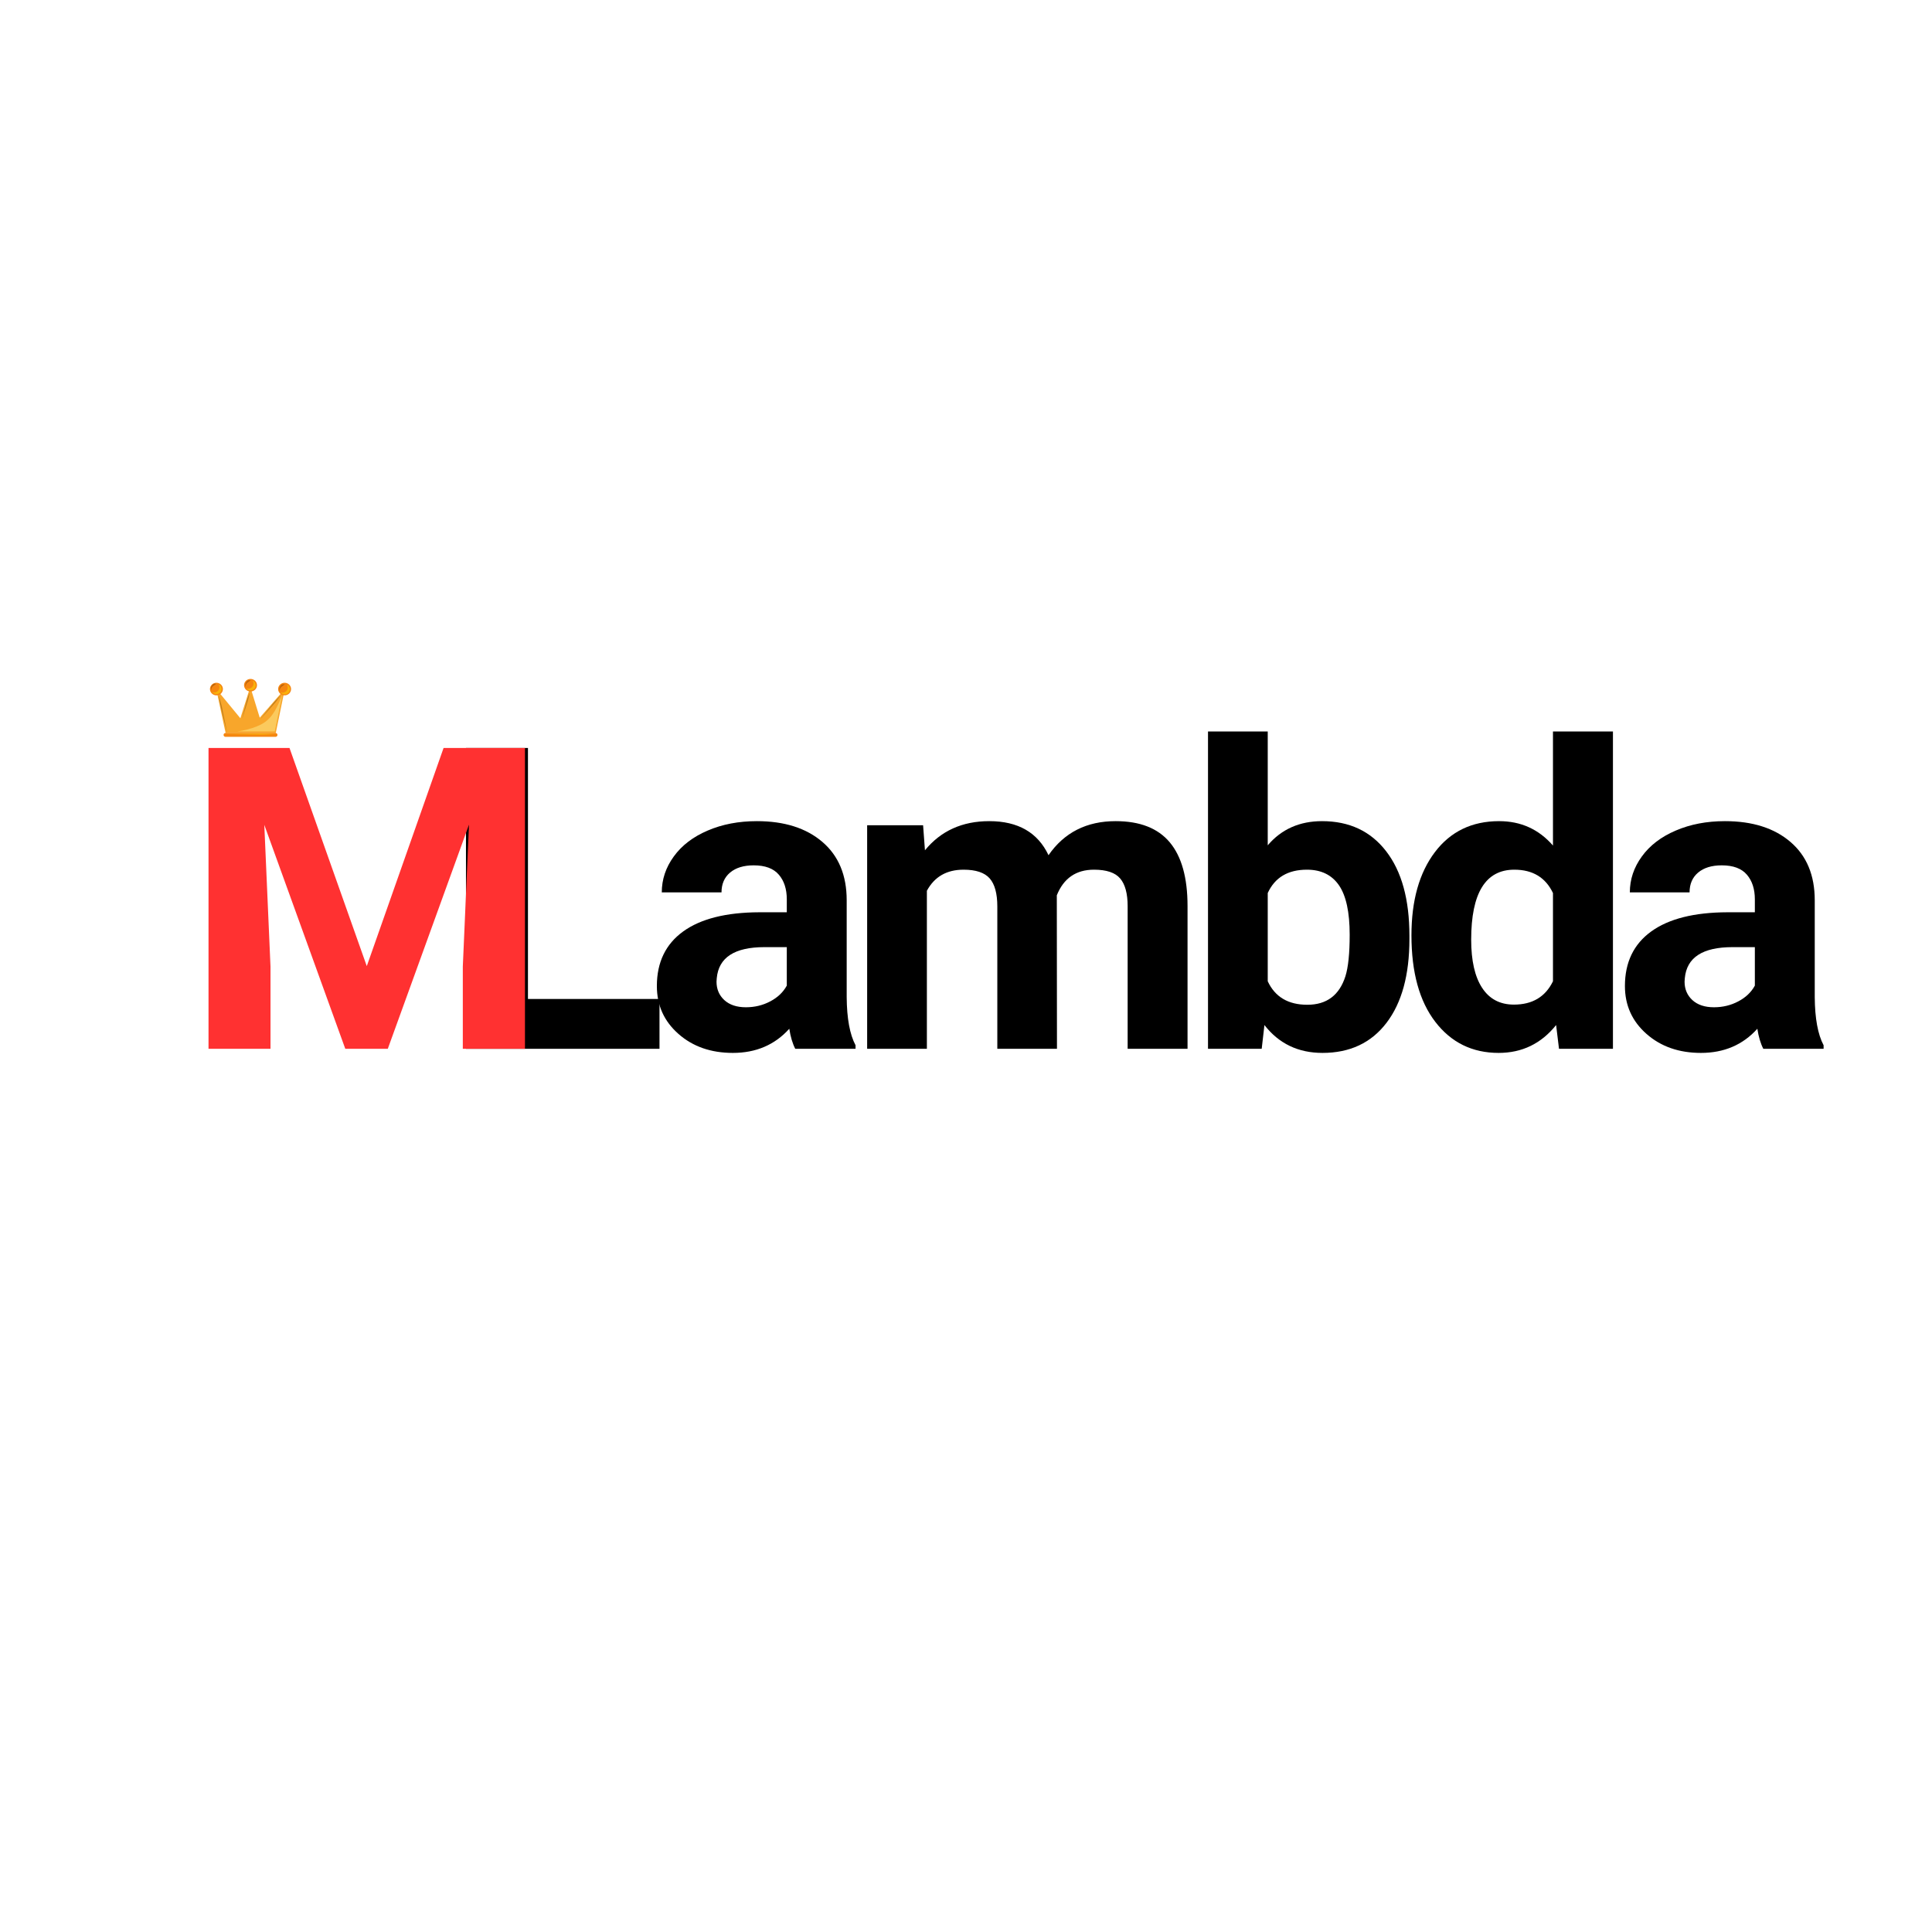
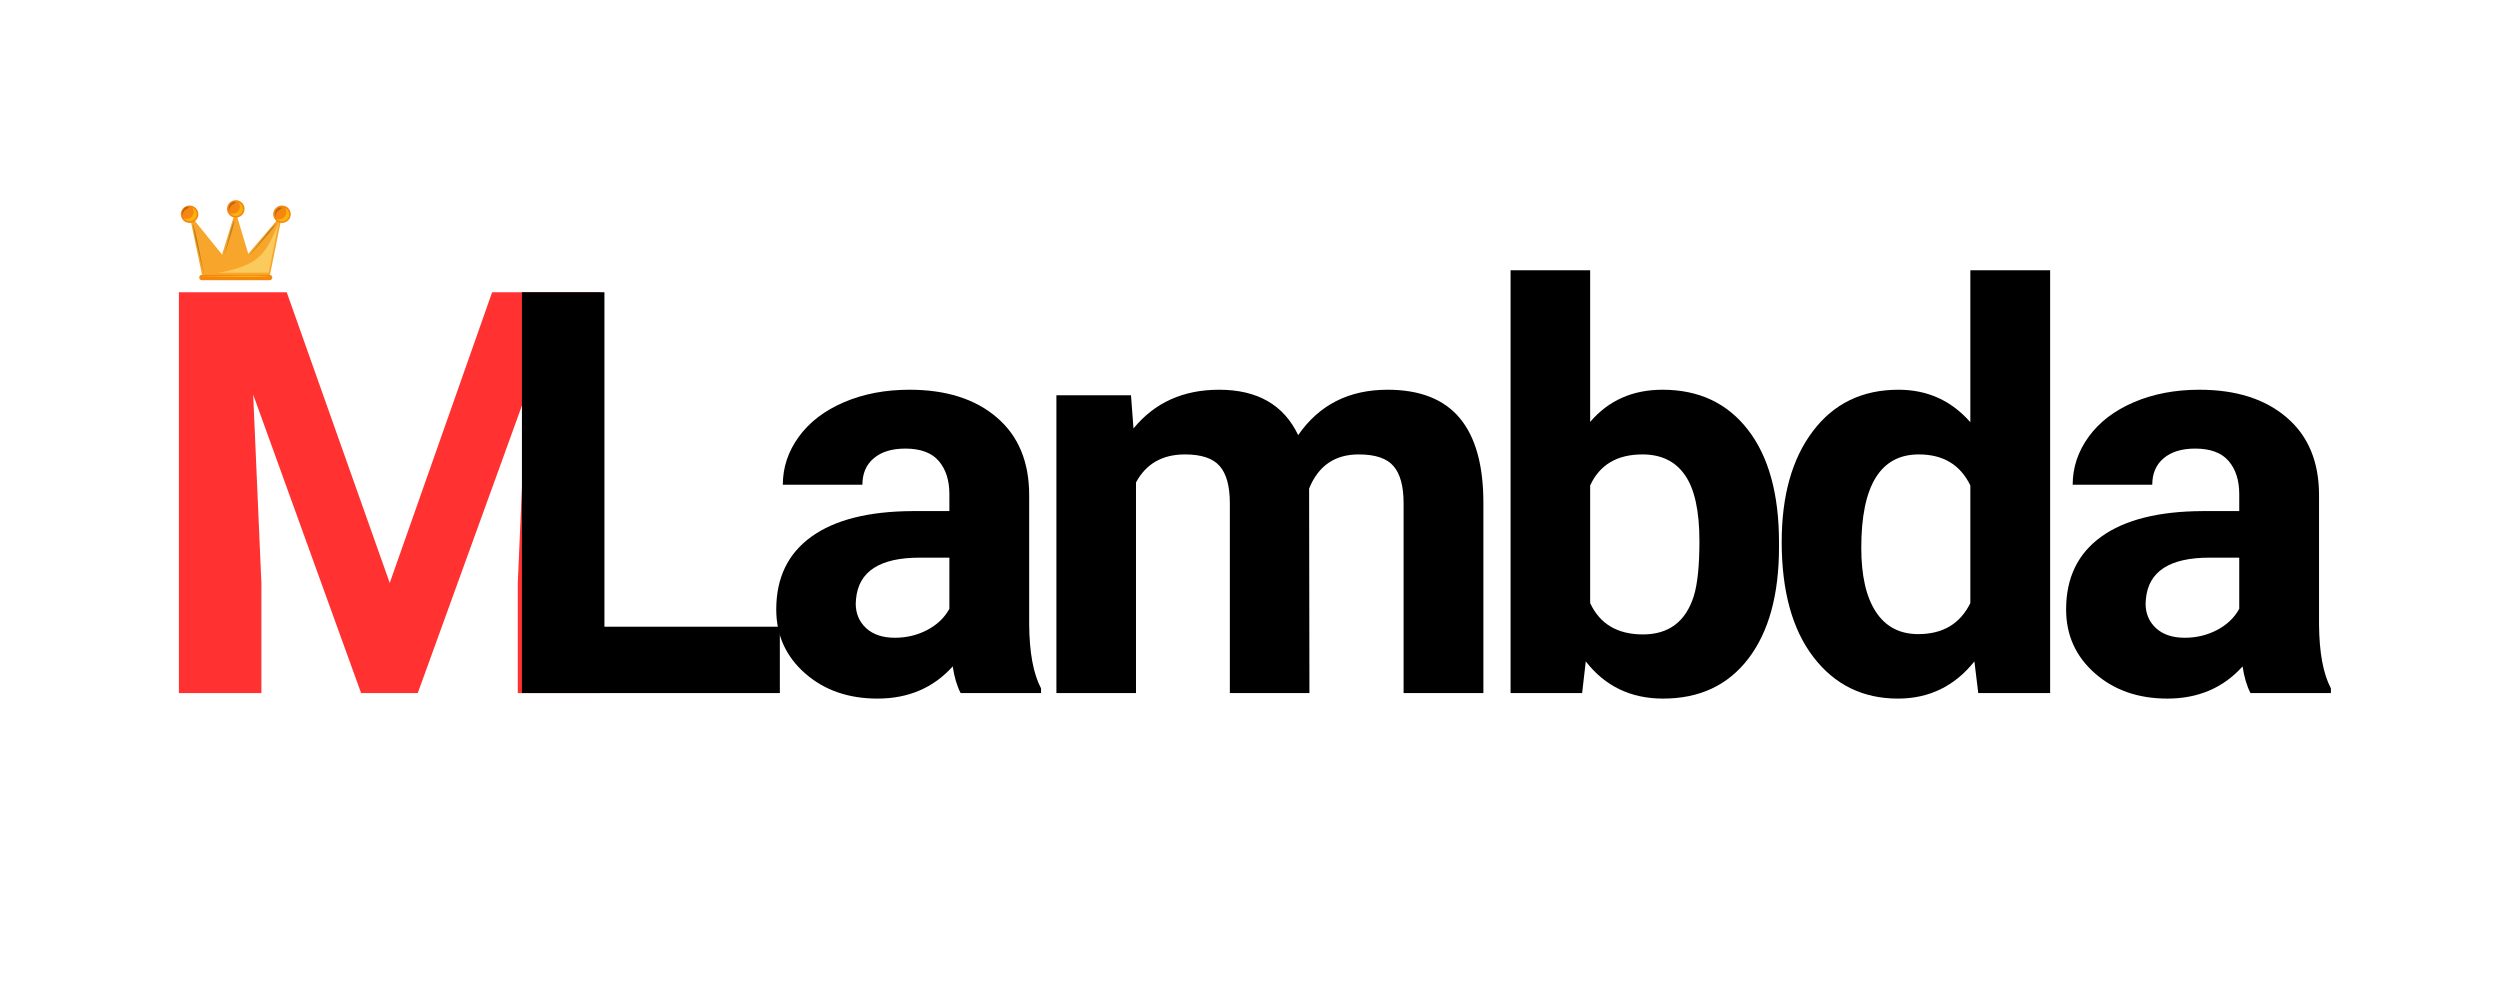
- <svg xmlns="http://www.w3.org/2000/svg" width="500" zoomAndPan="magnify" viewBox="0 0 375 375" height="500" preserveAspectRatio="xMidYMid meet" version="1.0">
+ <svg xmlns="http://www.w3.org/2000/svg" width="500" zoomAndPan="magnify" viewBox="0 0 375 150" height="200" preserveAspectRatio="xMidYMid meet" version="1.0">
  <defs>
    <g />
-     <clipPath id="3c9adaf199">
-       <path d="M 47 131.777 L 50 131.777 L 50 135 L 47 135 Z M 47 131.777 " clip-rule="nonzero" />
+     <clipPath id="7741332a0b">
+       <path d="M 34 30.035 L 37 30.035 L 37 33 L 34 33 Z M 34 30.035 " clip-rule="nonzero" />
    </clipPath>
-     <clipPath id="202401016c">
-       <path d="M 53 132 L 56.5 132 L 56.5 135 L 53 135 Z M 53 132 " clip-rule="nonzero" />
+     <clipPath id="cb6db7214f">
+       <path d="M 40 30.035 L 43.617 30.035 L 43.617 34 L 40 34 Z M 40 30.035 " clip-rule="nonzero" />
    </clipPath>
-     <clipPath id="0d8ee34729">
-       <path d="M 40.75 132 L 44 132 L 44 135 L 40.75 135 Z M 40.75 132 " clip-rule="nonzero" />
+     <clipPath id="8420cf30ac">
+       <path d="M 27.117 30.035 L 30 30.035 L 30 34 L 27.117 34 Z M 27.117 30.035 " clip-rule="nonzero" />
    </clipPath>
-     <clipPath id="74b50bde74">
-       <path d="M 43 142 L 54 142 L 54 143.027 L 43 143.027 Z M 43 142 " clip-rule="nonzero" />
+     <clipPath id="f3595a16a0">
+       <path d="M 29 41 L 41 41 L 41 42.035 L 29 42.035 Z M 29 41 " clip-rule="nonzero" />
    </clipPath>
-     <clipPath id="56a6d0ff5b">
-       <path d="M 54 132 L 56.5 132 L 56.5 135 L 54 135 Z M 54 132 " clip-rule="nonzero" />
+     <clipPath id="a55c8fdb24">
+       <path d="M 41 31 L 43.617 31 L 43.617 34 L 41 34 Z M 41 31 " clip-rule="nonzero" />
    </clipPath>
-     <clipPath id="1e0405949c">
-       <path d="M 40.75 132 L 42 132 L 42 134 L 40.75 134 Z M 40.75 132 " clip-rule="nonzero" />
+     <clipPath id="3c1c8b84ed">
+       <path d="M 34 30.035 L 37 30.035 L 37 33 L 34 33 Z M 34 30.035 " clip-rule="nonzero" />
+     </clipPath>
+     <clipPath id="9863f6b482">
+       <path d="M 27.117 31 L 30 31 L 30 34 L 27.117 34 Z M 27.117 31 " clip-rule="nonzero" />
+     </clipPath>
+     <clipPath id="6e5067a8ca">
+       <path d="M 27.117 31 L 29 31 L 29 33 L 27.117 33 Z M 27.117 31 " clip-rule="nonzero" />
+     </clipPath>
+     <clipPath id="58d503b24d">
+       <path d="M 34 30.035 L 36 30.035 L 36 32 L 34 32 Z M 34 30.035 " clip-rule="nonzero" />
    </clipPath>
  </defs>
-   <g fill="#000000" fill-opacity="1">
-     <g transform="translate(85.22648, 203.5717)">
+   <g fill="#ff3131" fill-opacity="1">
+     <g transform="translate(21.46109, 103.9603)">
      <g>
-         <path d="M 17.25 -9.672 L 42.781 -9.672 L 42.781 0 L 5.219 0 L 5.219 -58.391 L 17.25 -58.391 Z M 17.25 -9.672 " />
+         <path d="M 21.547 -60.125 L 37 -16.516 L 52.359 -60.125 L 68.625 -60.125 L 68.625 0 L 56.203 0 L 56.203 -16.438 L 57.438 -44.797 L 41.203 0 L 32.703 0 L 16.516 -44.766 L 17.75 -16.438 L 17.75 0 L 5.375 0 L 5.375 -60.125 Z M 21.547 -60.125 " />
      </g>
    </g>
  </g>
  <g fill="#000000" fill-opacity="1">
-     <g transform="translate(124.7637, 203.5717)">
+     <g transform="translate(72.91423, 103.9603)">
      <g>
-         <path d="M 29.594 0 C 29.062 -1.039 28.676 -2.336 28.438 -3.891 C 25.625 -0.766 21.973 0.797 17.484 0.797 C 13.234 0.797 9.711 -0.43 6.922 -2.891 C 4.129 -5.348 2.734 -8.445 2.734 -12.188 C 2.734 -16.789 4.438 -20.32 7.844 -22.781 C 11.25 -25.238 16.172 -26.477 22.609 -26.5 L 27.953 -26.5 L 27.953 -29 C 27.953 -31 27.438 -32.598 26.406 -33.797 C 25.375 -35.004 23.75 -35.609 21.531 -35.609 C 19.582 -35.609 18.051 -35.141 16.938 -34.203 C 15.832 -33.266 15.281 -31.984 15.281 -30.359 L 3.688 -30.359 C 3.688 -32.867 4.461 -35.191 6.016 -37.328 C 7.566 -39.473 9.758 -41.148 12.594 -42.359 C 15.426 -43.578 18.609 -44.188 22.141 -44.188 C 27.484 -44.188 31.723 -42.844 34.859 -40.156 C 38.004 -37.469 39.578 -33.691 39.578 -28.828 L 39.578 -10.031 C 39.609 -5.906 40.18 -2.789 41.297 -0.688 L 41.297 0 Z M 20.016 -8.062 C 21.723 -8.062 23.297 -8.441 24.734 -9.203 C 26.18 -9.961 27.254 -10.984 27.953 -12.266 L 27.953 -19.734 L 23.625 -19.734 C 17.82 -19.734 14.734 -17.727 14.359 -13.719 L 14.312 -13.031 C 14.312 -11.582 14.816 -10.391 15.828 -9.453 C 16.848 -8.523 18.242 -8.062 20.016 -8.062 Z M 20.016 -8.062 " />
+         <path d="M 17.75 -9.953 L 44.062 -9.953 L 44.062 0 L 5.375 0 L 5.375 -60.125 L 17.75 -60.125 Z M 17.75 -9.953 " />
      </g>
    </g>
  </g>
  <g fill="#000000" fill-opacity="1">
-     <g transform="translate(163.8599, 203.5717)">
+     <g transform="translate(113.6257, 103.9603)">
      <g>
-         <path d="M 15.312 -43.391 L 15.672 -38.531 C 18.754 -42.301 22.914 -44.188 28.156 -44.188 C 33.738 -44.188 37.57 -41.984 39.656 -37.578 C 42.707 -41.984 47.051 -44.188 52.688 -44.188 C 57.395 -44.188 60.895 -42.816 63.188 -40.078 C 65.488 -37.336 66.641 -33.211 66.641 -27.703 L 66.641 0 L 55.016 0 L 55.016 -27.672 C 55.016 -30.129 54.531 -31.926 53.562 -33.062 C 52.602 -34.195 50.91 -34.766 48.484 -34.766 C 45.004 -34.766 42.598 -33.109 41.266 -29.797 L 41.297 0 L 29.719 0 L 29.719 -27.625 C 29.719 -30.133 29.223 -31.953 28.234 -33.078 C 27.242 -34.203 25.555 -34.766 23.172 -34.766 C 19.891 -34.766 17.516 -33.398 16.047 -30.672 L 16.047 0 L 4.453 0 L 4.453 -43.391 Z M 15.312 -43.391 " />
+         <path d="M 30.469 0 C 29.914 -1.07 29.52 -2.406 29.281 -4 C 26.383 -0.781 22.625 0.828 18 0.828 C 13.625 0.828 10 -0.438 7.125 -2.969 C 4.25 -5.5 2.812 -8.691 2.812 -12.547 C 2.812 -17.285 4.566 -20.922 8.078 -23.453 C 11.586 -25.984 16.656 -27.266 23.281 -27.297 L 28.781 -27.297 L 28.781 -29.859 C 28.781 -31.922 28.25 -33.57 27.188 -34.812 C 26.125 -36.051 24.453 -36.672 22.172 -36.672 C 20.16 -36.672 18.582 -36.188 17.438 -35.219 C 16.301 -34.258 15.734 -32.938 15.734 -31.25 L 3.797 -31.25 C 3.797 -33.844 4.594 -36.238 6.188 -38.438 C 7.789 -40.645 10.051 -42.375 12.969 -43.625 C 15.883 -44.875 19.16 -45.5 22.797 -45.5 C 28.297 -45.5 32.66 -44.113 35.891 -41.344 C 39.129 -38.582 40.75 -34.695 40.75 -29.688 L 40.75 -10.328 C 40.781 -6.086 41.375 -2.879 42.531 -0.703 L 42.531 0 Z M 20.609 -8.297 C 22.367 -8.297 23.988 -8.688 25.469 -9.469 C 26.957 -10.258 28.062 -11.316 28.781 -12.641 L 28.781 -20.312 L 24.312 -20.312 C 18.344 -20.312 15.164 -18.25 14.781 -14.125 L 14.734 -13.422 C 14.734 -11.93 15.254 -10.703 16.297 -9.734 C 17.348 -8.773 18.785 -8.297 20.609 -8.297 Z M 20.609 -8.297 " />
      </g>
    </g>
  </g>
  <g fill="#000000" fill-opacity="1">
-     <g transform="translate(230.0199, 203.5717)">
+     <g transform="translate(153.8829, 103.9603)">
      <g>
-         <path d="M 43.547 -21.297 C 43.547 -14.336 42.062 -8.914 39.094 -5.031 C 36.125 -1.145 31.984 0.797 26.672 0.797 C 21.961 0.797 18.207 -1.004 15.406 -4.609 L 14.875 0 L 4.453 0 L 4.453 -61.594 L 16.047 -61.594 L 16.047 -39.5 C 18.711 -42.625 22.227 -44.188 26.594 -44.188 C 31.883 -44.188 36.031 -42.238 39.031 -38.344 C 42.039 -34.457 43.547 -28.988 43.547 -21.938 Z M 31.953 -22.141 C 31.953 -26.523 31.258 -29.723 29.875 -31.734 C 28.488 -33.754 26.414 -34.766 23.656 -34.766 C 19.969 -34.766 17.43 -33.254 16.047 -30.234 L 16.047 -13.109 C 17.461 -10.066 20.023 -8.547 23.734 -8.547 C 27.484 -8.547 29.945 -10.391 31.125 -14.078 C 31.676 -15.836 31.953 -18.523 31.953 -22.141 Z M 31.953 -22.141 " />
+         <path d="M 15.766 -44.672 L 16.141 -39.688 C 19.305 -43.562 23.586 -45.5 28.984 -45.5 C 34.734 -45.5 38.688 -43.227 40.844 -38.688 C 43.977 -43.227 48.445 -45.5 54.25 -45.5 C 59.094 -45.5 62.695 -44.086 65.062 -41.266 C 67.438 -38.441 68.625 -34.195 68.625 -28.531 L 68.625 0 L 56.656 0 L 56.656 -28.484 C 56.656 -31.016 56.156 -32.863 55.156 -34.031 C 54.164 -35.207 52.422 -35.797 49.922 -35.797 C 46.336 -35.797 43.859 -34.086 42.484 -30.672 L 42.531 0 L 30.594 0 L 30.594 -28.453 C 30.594 -31.035 30.082 -32.906 29.062 -34.062 C 28.051 -35.219 26.316 -35.797 23.859 -35.797 C 20.473 -35.797 18.023 -34.395 16.516 -31.594 L 16.516 0 L 4.578 0 L 4.578 -44.672 Z M 15.766 -44.672 " />
      </g>
    </g>
  </g>
  <g fill="#000000" fill-opacity="1">
-     <g transform="translate(271.3213, 203.5717)">
+     <g transform="translate(222.0077, 103.9603)">
      <g>
-         <path d="M 2.641 -22.016 C 2.641 -28.773 4.156 -34.16 7.188 -38.172 C 10.227 -42.18 14.383 -44.188 19.656 -44.188 C 23.875 -44.188 27.359 -42.609 30.109 -39.453 L 30.109 -61.594 L 41.75 -61.594 L 41.75 0 L 31.281 0 L 30.719 -4.609 C 27.832 -1.004 24.113 0.797 19.562 0.797 C 14.457 0.797 10.359 -1.211 7.266 -5.234 C 4.18 -9.254 2.641 -14.848 2.641 -22.016 Z M 14.234 -21.172 C 14.234 -17.109 14.941 -13.992 16.359 -11.828 C 17.773 -9.66 19.832 -8.578 22.531 -8.578 C 26.113 -8.578 28.641 -10.086 30.109 -13.109 L 30.109 -30.234 C 28.672 -33.254 26.172 -34.766 22.609 -34.766 C 17.023 -34.766 14.234 -30.234 14.234 -21.172 Z M 14.234 -21.172 " />
+         <path d="M 44.844 -21.922 C 44.844 -14.766 43.312 -9.18 40.25 -5.172 C 37.195 -1.172 32.93 0.828 27.453 0.828 C 22.609 0.828 18.742 -1.031 15.859 -4.75 L 15.312 0 L 4.578 0 L 4.578 -63.422 L 16.516 -63.422 L 16.516 -40.672 C 19.266 -43.891 22.883 -45.5 27.375 -45.5 C 32.82 -45.5 37.094 -43.492 40.188 -39.484 C 43.289 -35.484 44.844 -29.848 44.844 -22.578 Z M 32.906 -22.797 C 32.906 -27.305 32.188 -30.598 30.75 -32.672 C 29.32 -34.754 27.191 -35.797 24.359 -35.797 C 20.555 -35.797 17.941 -34.242 16.516 -31.141 L 16.516 -13.5 C 17.973 -10.363 20.613 -8.797 24.438 -8.797 C 28.289 -8.797 30.828 -10.695 32.047 -14.5 C 32.617 -16.312 32.906 -19.078 32.906 -22.797 Z M 32.906 -22.797 " />
      </g>
    </g>
  </g>
  <g fill="#000000" fill-opacity="1">
-     <g transform="translate(312.6628, 203.5717)">
+     <g transform="translate(264.5356, 103.9603)">
      <g>
-         <path d="M 29.594 0 C 29.062 -1.039 28.676 -2.336 28.438 -3.891 C 25.625 -0.766 21.973 0.797 17.484 0.797 C 13.234 0.797 9.711 -0.43 6.922 -2.891 C 4.129 -5.348 2.734 -8.445 2.734 -12.188 C 2.734 -16.789 4.438 -20.32 7.844 -22.781 C 11.25 -25.238 16.172 -26.477 22.609 -26.5 L 27.953 -26.5 L 27.953 -29 C 27.953 -31 27.438 -32.598 26.406 -33.797 C 25.375 -35.004 23.75 -35.609 21.531 -35.609 C 19.582 -35.609 18.051 -35.141 16.938 -34.203 C 15.832 -33.266 15.281 -31.984 15.281 -30.359 L 3.688 -30.359 C 3.688 -32.867 4.461 -35.191 6.016 -37.328 C 7.566 -39.473 9.758 -41.148 12.594 -42.359 C 15.426 -43.578 18.609 -44.188 22.141 -44.188 C 27.484 -44.188 31.723 -42.844 34.859 -40.156 C 38.004 -37.469 39.578 -33.691 39.578 -28.828 L 39.578 -10.031 C 39.609 -5.906 40.18 -2.789 41.297 -0.688 L 41.297 0 Z M 20.016 -8.062 C 21.723 -8.062 23.297 -8.441 24.734 -9.203 C 26.18 -9.961 27.254 -10.984 27.953 -12.266 L 27.953 -19.734 L 23.625 -19.734 C 17.82 -19.734 14.734 -17.727 14.359 -13.719 L 14.312 -13.031 C 14.312 -11.582 14.816 -10.391 15.828 -9.453 C 16.848 -8.523 18.242 -8.062 20.016 -8.062 Z M 20.016 -8.062 " />
+         <path d="M 2.719 -22.672 C 2.719 -29.629 4.281 -35.172 7.406 -39.297 C 10.531 -43.43 14.805 -45.5 20.234 -45.5 C 24.578 -45.5 28.172 -43.875 31.016 -40.625 L 31.016 -63.422 L 42.984 -63.422 L 42.984 0 L 32.203 0 L 31.625 -4.75 C 28.656 -1.031 24.832 0.828 20.156 0.828 C 14.895 0.828 10.672 -1.242 7.484 -5.391 C 4.305 -9.535 2.719 -15.297 2.719 -22.672 Z M 14.656 -21.797 C 14.656 -17.617 15.383 -14.414 16.844 -12.188 C 18.301 -9.957 20.422 -8.844 23.203 -8.844 C 26.891 -8.844 29.492 -10.395 31.016 -13.5 L 31.016 -31.141 C 29.523 -34.242 26.945 -35.797 23.281 -35.797 C 17.531 -35.797 14.656 -31.129 14.656 -21.797 Z M 14.656 -21.797 " />
      </g>
    </g>
  </g>
-   <g fill="#ff3131" fill-opacity="1">
-     <g transform="translate(35.25381, 203.5717)">
+   <g fill="#000000" fill-opacity="1">
+     <g transform="translate(307.1049, 103.9603)">
      <g>
-         <path d="M 20.938 -58.391 L 35.938 -16.047 L 50.844 -58.391 L 66.641 -58.391 L 66.641 0 L 54.578 0 L 54.578 -15.953 L 55.781 -43.516 L 40.016 0 L 31.766 0 L 16.047 -43.469 L 17.25 -15.953 L 17.25 0 L 5.219 0 L 5.219 -58.391 Z M 20.938 -58.391 " />
+         <path d="M 30.469 0 C 29.914 -1.07 29.52 -2.406 29.281 -4 C 26.383 -0.781 22.625 0.828 18 0.828 C 13.625 0.828 10 -0.438 7.125 -2.969 C 4.25 -5.5 2.812 -8.691 2.812 -12.547 C 2.812 -17.285 4.566 -20.922 8.078 -23.453 C 11.586 -25.984 16.656 -27.266 23.281 -27.297 L 28.781 -27.297 L 28.781 -29.859 C 28.781 -31.922 28.25 -33.57 27.188 -34.812 C 26.125 -36.051 24.453 -36.672 22.172 -36.672 C 20.16 -36.672 18.582 -36.188 17.438 -35.219 C 16.301 -34.258 15.734 -32.938 15.734 -31.25 L 3.797 -31.25 C 3.797 -33.844 4.594 -36.238 6.188 -38.438 C 7.789 -40.645 10.051 -42.375 12.969 -43.625 C 15.883 -44.875 19.16 -45.5 22.797 -45.5 C 28.297 -45.5 32.66 -44.113 35.891 -41.344 C 39.129 -38.582 40.75 -34.695 40.75 -29.688 L 40.75 -10.328 C 40.781 -6.086 41.375 -2.879 42.531 -0.703 L 42.531 0 Z M 20.609 -8.297 C 22.367 -8.297 23.988 -8.688 25.469 -9.469 C 26.957 -10.258 28.062 -11.316 28.781 -12.641 L 28.781 -20.312 L 24.312 -20.312 C 18.344 -20.312 15.164 -18.25 14.781 -14.125 L 14.734 -13.422 C 14.734 -11.93 15.254 -10.703 16.297 -9.734 C 17.348 -8.773 18.785 -8.297 20.609 -8.297 Z M 20.609 -8.297 " />
      </g>
    </g>
  </g>
-   <path fill="#f8a62b" d="M 50.418 139.305 L 48.578 133.316 L 46.656 139.414 L 41.961 133.715 L 43.797 142.301 L 53.52 142.301 L 55.289 133.715 L 50.418 139.305 " fill-opacity="1" fill-rule="nonzero" />
-   <path fill="#fbca5d" d="M 53.336 141.969 L 46.07 141.969 C 46.383 141.93 46.695 141.883 47.004 141.82 C 48.332 141.547 49.656 141.168 50.844 140.52 C 53.043 139.324 53.879 137.023 54.785 134.883 C 54.789 134.887 54.789 134.887 54.793 134.887 L 53.336 141.969 " fill-opacity="1" fill-rule="nonzero" />
-   <g clip-path="url(#3c9adaf199)">
-     <path fill="#f58611" d="M 49.883 132.996 C 49.883 133.672 49.32 134.219 48.625 134.219 C 47.93 134.219 47.367 133.672 47.367 132.996 C 47.367 132.324 47.93 131.777 48.625 131.777 C 49.32 131.777 49.883 132.324 49.883 132.996 " fill-opacity="1" fill-rule="nonzero" />
+   <path fill="#f8a62b" d="M 37.242 38.066 L 35.32 31.676 L 33.309 38.18 L 28.387 32.098 L 30.312 41.258 L 40.492 41.258 L 42.344 32.098 L 37.242 38.066 " fill-opacity="1" fill-rule="nonzero" />
+   <path fill="#fbca5d" d="M 40.301 40.906 L 32.691 40.906 C 33.016 40.863 33.344 40.812 33.668 40.746 C 35.059 40.457 36.445 40.051 37.691 39.359 C 39.992 38.086 40.871 35.633 41.816 33.348 C 41.82 33.348 41.824 33.352 41.828 33.352 L 40.301 40.906 " fill-opacity="1" fill-rule="nonzero" />
+   <g clip-path="url(#7741332a0b)">
+     <path fill="#f58611" d="M 36.684 31.336 C 36.684 32.055 36.094 32.641 35.367 32.641 C 34.637 32.641 34.051 32.055 34.051 31.336 C 34.051 30.613 34.637 30.031 35.367 30.031 C 36.094 30.031 36.684 30.613 36.684 31.336 " fill-opacity="1" fill-rule="nonzero" />
  </g>
-   <g clip-path="url(#202401016c)">
-     <path fill="#f58611" d="M 56.5 133.746 C 56.5 134.422 55.938 134.969 55.242 134.969 C 54.547 134.969 53.984 134.422 53.984 133.746 C 53.984 133.07 54.547 132.523 55.242 132.523 C 55.938 132.523 56.5 133.07 56.5 133.746 " fill-opacity="1" fill-rule="nonzero" />
+   <g clip-path="url(#cb6db7214f)">
+     <path fill="#f58611" d="M 43.613 32.133 C 43.613 32.855 43.023 33.438 42.297 33.438 C 41.57 33.438 40.98 32.855 40.98 32.133 C 40.98 31.414 41.57 30.828 42.297 30.828 C 43.023 30.828 43.613 31.414 43.613 32.133 " fill-opacity="1" fill-rule="nonzero" />
  </g>
-   <g clip-path="url(#0d8ee34729)">
-     <path fill="#f58611" d="M 43.266 133.746 C 43.266 134.422 42.699 134.969 42.008 134.969 C 41.312 134.969 40.75 134.422 40.75 133.746 C 40.75 133.07 41.312 132.523 42.008 132.523 C 42.699 132.523 43.266 133.07 43.266 133.746 " fill-opacity="1" fill-rule="nonzero" />
+   <g clip-path="url(#8420cf30ac)">
+     <path fill="#f58611" d="M 29.754 32.133 C 29.754 32.855 29.164 33.438 28.434 33.438 C 27.707 33.438 27.117 32.855 27.117 32.133 C 27.117 31.414 27.707 30.828 28.434 30.828 C 29.164 30.828 29.754 31.414 29.754 32.133 " fill-opacity="1" fill-rule="nonzero" />
  </g>
-   <g clip-path="url(#74b50bde74)">
-     <path fill="#f58611" d="M 53.859 142.648 C 53.859 142.855 53.688 143.023 53.477 143.023 L 43.773 143.023 C 43.562 143.023 43.391 142.855 43.391 142.648 C 43.391 142.441 43.562 142.273 43.773 142.273 L 53.477 142.273 C 53.688 142.273 53.859 142.441 53.859 142.648 " fill-opacity="1" fill-rule="nonzero" />
+   <g clip-path="url(#f3595a16a0)">
+     <path fill="#f58611" d="M 40.848 41.629 C 40.848 41.848 40.668 42.027 40.445 42.027 L 30.285 42.027 C 30.062 42.027 29.883 41.848 29.883 41.629 C 29.883 41.41 30.062 41.23 30.285 41.23 L 40.445 41.23 C 40.668 41.23 40.848 41.41 40.848 41.629 " fill-opacity="1" fill-rule="nonzero" />
  </g>
-   <path fill="#f9b30a" d="M 50.383 142.586 C 50.105 142.582 49.812 142.582 49.52 142.574 C 49.223 142.57 48.926 142.566 48.625 142.562 C 48.027 142.555 47.426 142.547 46.863 142.539 C 46.305 142.531 45.777 142.523 45.328 142.516 C 44.43 142.5 43.832 142.492 43.832 142.492 L 43.82 142.48 L 43.832 142.473 C 43.832 142.473 44.43 142.461 45.328 142.449 C 45.777 142.441 46.305 142.434 46.863 142.426 C 47.426 142.418 48.027 142.41 48.625 142.402 C 48.926 142.398 49.223 142.395 49.52 142.391 C 49.812 142.383 50.105 142.383 50.383 142.379 C 50.664 142.379 50.938 142.379 51.195 142.387 C 51.453 142.391 51.695 142.395 51.918 142.402 C 52.82 142.43 53.418 142.473 53.418 142.473 L 53.426 142.484 L 53.418 142.492 C 53.418 142.492 52.82 142.535 51.918 142.562 C 51.695 142.566 51.453 142.574 51.195 142.578 C 50.938 142.582 50.664 142.586 50.383 142.586 " fill-opacity="1" fill-rule="nonzero" />
-   <path fill="#bc7d1f" d="M 47.035 139.371 L 47.027 139.359 C 47.027 139.359 47.105 139.051 47.223 138.586 C 47.34 138.125 47.5 137.512 47.66 136.895 C 47.699 136.742 47.742 136.586 47.781 136.438 C 47.816 136.285 47.859 136.137 47.895 135.992 C 47.938 135.848 47.98 135.711 48.023 135.582 C 48.062 135.449 48.105 135.328 48.145 135.215 C 48.301 134.766 48.434 134.469 48.434 134.469 L 48.445 134.465 L 48.453 134.477 C 48.453 134.477 48.41 134.793 48.301 135.258 C 48.277 135.375 48.246 135.5 48.211 135.633 C 48.18 135.766 48.141 135.906 48.102 136.047 C 48.059 136.191 48.012 136.336 47.965 136.484 C 47.918 136.637 47.867 136.785 47.82 136.938 C 47.629 137.547 47.441 138.152 47.293 138.605 C 47.145 139.062 47.047 139.363 47.047 139.363 L 47.035 139.371 " fill-opacity="1" fill-rule="nonzero" />
-   <path fill="#bc7d1f" d="M 50.68 139.434 L 50.68 139.422 C 50.68 139.422 50.906 139.137 51.25 138.711 C 51.422 138.496 51.621 138.246 51.84 137.984 C 52.055 137.719 52.285 137.434 52.516 137.152 C 52.629 137.012 52.746 136.867 52.859 136.73 C 52.969 136.59 53.082 136.453 53.191 136.32 C 53.305 136.191 53.41 136.066 53.52 135.949 C 53.621 135.832 53.723 135.723 53.816 135.625 C 54.191 135.223 54.465 134.973 54.465 134.973 L 54.48 134.973 L 54.48 134.984 C 54.48 134.984 54.277 135.293 53.941 135.727 C 53.859 135.832 53.77 135.949 53.668 136.07 C 53.57 136.195 53.465 136.32 53.355 136.453 C 53.242 136.582 53.129 136.715 53.008 136.848 C 52.887 136.98 52.766 137.117 52.641 137.254 C 52.398 137.527 52.156 137.801 51.93 138.055 C 51.703 138.312 51.488 138.551 51.305 138.754 C 50.938 139.16 50.695 139.434 50.695 139.434 L 50.68 139.434 " fill-opacity="1" fill-rule="nonzero" />
-   <path fill="#bc7d1f" d="M 44.047 142.059 L 44.035 142.051 C 44.035 142.051 43.93 141.617 43.766 140.969 C 43.688 140.645 43.59 140.266 43.492 139.859 C 43.395 139.453 43.289 139.02 43.184 138.586 C 43.133 138.367 43.078 138.152 43.023 137.938 C 42.969 137.727 42.922 137.516 42.871 137.312 C 42.828 137.109 42.785 136.91 42.75 136.723 C 42.711 136.535 42.676 136.359 42.648 136.195 C 42.527 135.535 42.473 135.094 42.473 135.094 L 42.48 135.082 L 42.492 135.086 C 42.492 135.086 42.633 135.512 42.805 136.16 C 42.852 136.32 42.895 136.496 42.941 136.684 C 42.988 136.867 43.035 137.066 43.082 137.27 C 43.125 137.473 43.168 137.684 43.211 137.898 C 43.254 138.113 43.301 138.332 43.344 138.551 C 43.434 138.988 43.523 139.426 43.609 139.832 C 43.695 140.242 43.77 140.625 43.836 140.953 L 44.055 142.047 L 44.047 142.059 " fill-opacity="1" fill-rule="nonzero" />
-   <g clip-path="url(#56a6d0ff5b)">
-     <path fill="#f9b30a" d="M 55.258 134.77 C 54.922 134.77 54.629 134.613 54.441 134.371 C 54.562 134.422 54.695 134.449 54.836 134.449 C 55.398 134.449 55.855 134.004 55.855 133.453 C 55.855 133.23 55.781 133.027 55.652 132.859 C 56.02 133.012 56.281 133.363 56.281 133.777 C 56.281 134.324 55.824 134.77 55.258 134.77 " fill-opacity="1" fill-rule="nonzero" />
+   <path fill="#f9b30a" d="M 37.211 41.562 C 36.914 41.559 36.613 41.559 36.305 41.551 C 35.992 41.547 35.68 41.543 35.367 41.535 C 34.738 41.527 34.109 41.52 33.523 41.516 C 32.934 41.504 32.387 41.496 31.914 41.488 C 30.973 41.473 30.348 41.465 30.348 41.465 L 30.336 41.453 L 30.348 41.441 C 30.348 41.441 30.973 41.43 31.914 41.414 C 32.387 41.41 32.934 41.398 33.523 41.391 C 34.109 41.383 34.738 41.375 35.367 41.367 C 35.68 41.363 35.992 41.359 36.305 41.355 C 36.613 41.348 36.914 41.344 37.211 41.344 C 37.504 41.344 37.789 41.344 38.059 41.352 C 38.328 41.355 38.582 41.359 38.816 41.367 C 39.758 41.395 40.387 41.441 40.387 41.441 L 40.395 41.453 L 40.387 41.465 C 40.387 41.465 39.758 41.512 38.816 41.535 C 38.582 41.543 38.328 41.551 38.059 41.555 C 37.789 41.562 37.504 41.562 37.211 41.562 " fill-opacity="1" fill-rule="nonzero" />
+   <path fill="#bc7d1f" d="M 33.703 38.133 L 33.695 38.121 C 33.695 38.121 33.777 37.793 33.898 37.297 C 34.02 36.805 34.191 36.148 34.359 35.492 C 34.398 35.328 34.441 35.164 34.48 35.004 C 34.52 34.84 34.562 34.684 34.602 34.527 C 34.645 34.375 34.691 34.23 34.734 34.09 C 34.777 33.953 34.82 33.82 34.863 33.699 C 35.027 33.219 35.168 32.906 35.168 32.906 L 35.18 32.898 L 35.188 32.91 C 35.188 32.91 35.141 33.25 35.027 33.746 C 35 33.871 34.969 34.004 34.934 34.145 C 34.898 34.289 34.859 34.438 34.816 34.59 C 34.773 34.742 34.727 34.898 34.676 35.055 C 34.625 35.215 34.574 35.375 34.523 35.539 C 34.324 36.188 34.125 36.836 33.973 37.32 C 33.816 37.805 33.715 38.125 33.715 38.125 L 33.703 38.133 " fill-opacity="1" fill-rule="nonzero" />
+   <path fill="#bc7d1f" d="M 37.52 38.203 L 37.52 38.188 C 37.52 38.188 37.758 37.883 38.117 37.43 C 38.297 37.203 38.504 36.934 38.734 36.652 C 38.957 36.371 39.199 36.07 39.441 35.766 C 39.562 35.617 39.684 35.465 39.801 35.316 C 39.918 35.164 40.035 35.02 40.148 34.879 C 40.266 34.742 40.379 34.609 40.492 34.484 C 40.602 34.359 40.707 34.242 40.805 34.137 C 41.199 33.711 41.48 33.441 41.48 33.441 L 41.496 33.441 L 41.496 33.457 C 41.496 33.457 41.289 33.781 40.938 34.246 C 40.848 34.359 40.754 34.484 40.648 34.613 C 40.547 34.746 40.438 34.883 40.32 35.02 C 40.203 35.156 40.082 35.301 39.953 35.441 C 39.828 35.586 39.699 35.73 39.574 35.875 C 39.32 36.168 39.066 36.457 38.828 36.73 C 38.59 37.004 38.367 37.258 38.176 37.477 C 37.789 37.91 37.535 38.199 37.535 38.199 L 37.52 38.203 " fill-opacity="1" fill-rule="nonzero" />
+   <path fill="#bc7d1f" d="M 30.574 41 L 30.562 40.992 C 30.562 40.992 30.449 40.531 30.281 39.836 C 30.195 39.492 30.094 39.086 29.992 38.652 C 29.891 38.219 29.777 37.758 29.668 37.297 C 29.613 37.066 29.559 36.832 29.504 36.605 C 29.445 36.379 29.395 36.156 29.344 35.938 C 29.297 35.723 29.25 35.512 29.211 35.309 C 29.172 35.109 29.137 34.922 29.105 34.746 C 28.98 34.043 28.922 33.57 28.922 33.57 L 28.934 33.559 L 28.945 33.562 C 28.945 33.562 29.094 34.02 29.273 34.707 C 29.32 34.883 29.367 35.066 29.414 35.266 C 29.465 35.465 29.512 35.676 29.559 35.891 C 29.605 36.109 29.652 36.336 29.699 36.566 C 29.742 36.793 29.789 37.027 29.836 37.258 C 29.93 37.727 30.027 38.191 30.113 38.625 C 30.203 39.062 30.281 39.473 30.352 39.82 L 30.582 40.988 L 30.574 41 " fill-opacity="1" fill-rule="nonzero" />
+   <g clip-path="url(#a55c8fdb24)">
+     <path fill="#f9b30a" d="M 42.312 33.227 C 41.961 33.227 41.652 33.059 41.457 32.801 C 41.582 32.852 41.723 32.883 41.871 32.883 C 42.461 32.883 42.941 32.406 42.941 31.824 C 42.941 31.586 42.859 31.367 42.727 31.188 C 43.113 31.348 43.383 31.727 43.383 32.168 C 43.383 32.75 42.906 33.227 42.312 33.227 " fill-opacity="1" fill-rule="nonzero" />
  </g>
-   <path fill="#f9b30a" d="M 48.617 134 C 48.281 134 47.984 133.844 47.801 133.602 C 47.922 133.652 48.055 133.676 48.191 133.676 C 48.758 133.676 49.215 133.234 49.215 132.684 C 49.215 132.461 49.141 132.254 49.012 132.09 C 49.379 132.238 49.641 132.594 49.641 133.008 C 49.641 133.555 49.184 134 48.617 134 " fill-opacity="1" fill-rule="nonzero" />
-   <path fill="#f9b30a" d="M 42 134.727 C 41.664 134.727 41.367 134.57 41.184 134.328 C 41.305 134.375 41.438 134.402 41.574 134.402 C 42.141 134.402 42.598 133.961 42.598 133.41 C 42.598 133.188 42.52 132.984 42.395 132.816 C 42.762 132.965 43.02 133.32 43.02 133.734 C 43.02 134.281 42.562 134.727 42 134.727 " fill-opacity="1" fill-rule="nonzero" />
-   <g clip-path="url(#1e0405949c)">
-     <path fill="#ba640d" d="M 40.953 133.945 C 40.953 133.945 40.949 133.941 40.945 133.926 C 40.945 133.914 40.938 133.895 40.938 133.871 C 40.93 133.848 40.93 133.82 40.926 133.785 C 40.922 133.754 40.918 133.715 40.922 133.676 C 40.922 133.633 40.926 133.586 40.934 133.539 C 40.934 133.516 40.938 133.488 40.945 133.465 C 40.949 133.441 40.953 133.414 40.965 133.387 C 40.98 133.34 40.996 133.285 41.023 133.234 C 41.047 133.18 41.078 133.129 41.109 133.082 C 41.125 133.055 41.145 133.031 41.164 133.008 C 41.18 132.984 41.199 132.961 41.219 132.938 C 41.258 132.895 41.301 132.855 41.348 132.816 C 41.395 132.789 41.445 132.762 41.492 132.742 C 41.539 132.723 41.59 132.715 41.633 132.707 C 41.672 132.699 41.707 132.691 41.738 132.691 L 41.754 132.691 C 41.793 132.695 41.824 132.695 41.852 132.699 C 41.902 132.703 41.934 132.711 41.934 132.711 L 41.938 132.738 C 41.938 132.738 41.918 132.766 41.879 132.797 C 41.859 132.812 41.836 132.832 41.809 132.852 C 41.781 132.867 41.754 132.891 41.723 132.914 C 41.695 132.941 41.66 132.961 41.625 132.984 C 41.594 133.012 41.559 133.035 41.52 133.059 C 41.484 133.086 41.445 133.105 41.402 133.133 C 41.367 133.16 41.324 133.184 41.293 133.223 C 41.258 133.254 41.227 133.289 41.199 133.332 C 41.168 133.367 41.145 133.41 41.121 133.449 C 41.102 133.488 41.082 133.531 41.066 133.57 C 41.047 133.613 41.035 133.652 41.023 133.688 C 41.004 133.762 40.992 133.828 40.988 133.871 C 40.98 133.918 40.98 133.941 40.98 133.941 L 40.953 133.945 " fill-opacity="1" fill-rule="nonzero" />
+   <g clip-path="url(#3c1c8b84ed)">
+     <path fill="#f9b30a" d="M 35.359 32.402 C 35.008 32.402 34.699 32.238 34.504 31.98 C 34.629 32.031 34.77 32.059 34.914 32.059 C 35.508 32.059 35.984 31.586 35.984 31 C 35.984 30.762 35.906 30.543 35.77 30.367 C 36.156 30.527 36.43 30.906 36.43 31.344 C 36.43 31.93 35.949 32.402 35.359 32.402 " fill-opacity="1" fill-rule="nonzero" />
  </g>
-   <path fill="#ba640d" d="M 47.637 133.262 C 47.637 133.262 47.637 133.258 47.633 133.246 C 47.629 133.23 47.625 133.215 47.621 133.191 C 47.617 133.168 47.613 133.137 47.609 133.105 C 47.609 133.07 47.605 133.031 47.609 132.992 C 47.609 132.949 47.613 132.906 47.617 132.855 C 47.617 132.832 47.625 132.809 47.629 132.781 C 47.637 132.758 47.641 132.73 47.648 132.707 C 47.664 132.656 47.68 132.602 47.707 132.551 C 47.73 132.496 47.762 132.449 47.797 132.398 C 47.809 132.371 47.832 132.352 47.848 132.324 C 47.867 132.301 47.887 132.277 47.902 132.254 C 47.941 132.211 47.988 132.172 48.031 132.137 C 48.082 132.105 48.129 132.082 48.18 132.062 C 48.227 132.043 48.277 132.031 48.32 132.023 C 48.355 132.016 48.391 132.012 48.422 132.012 L 48.441 132.012 C 48.477 132.012 48.508 132.012 48.535 132.016 C 48.59 132.023 48.617 132.031 48.617 132.031 L 48.625 132.059 C 48.625 132.059 48.602 132.082 48.566 132.113 C 48.547 132.129 48.523 132.148 48.496 132.168 C 48.469 132.184 48.441 132.211 48.41 132.234 C 48.379 132.258 48.344 132.277 48.312 132.305 C 48.281 132.328 48.242 132.355 48.207 132.375 C 48.172 132.402 48.129 132.426 48.09 132.449 C 48.055 132.477 48.012 132.504 47.977 132.539 C 47.945 132.574 47.91 132.605 47.887 132.648 C 47.855 132.684 47.832 132.727 47.809 132.766 C 47.785 132.809 47.77 132.848 47.75 132.891 C 47.734 132.93 47.719 132.969 47.711 133.004 C 47.688 133.078 47.68 133.145 47.672 133.188 C 47.668 133.234 47.668 133.262 47.668 133.262 L 47.637 133.262 " fill-opacity="1" fill-rule="nonzero" />
-   <path fill="#ba640d" d="M 54.254 134.055 C 54.254 134.055 54.254 134.051 54.25 134.039 C 54.246 134.023 54.242 134.008 54.238 133.984 C 54.234 133.957 54.23 133.93 54.23 133.898 C 54.227 133.863 54.223 133.824 54.227 133.785 C 54.227 133.742 54.23 133.695 54.234 133.648 C 54.238 133.625 54.242 133.602 54.25 133.574 C 54.254 133.551 54.258 133.523 54.266 133.5 C 54.285 133.449 54.301 133.395 54.324 133.344 C 54.348 133.289 54.383 133.238 54.414 133.191 C 54.43 133.164 54.449 133.141 54.469 133.117 C 54.484 133.094 54.504 133.07 54.523 133.047 C 54.562 133.004 54.605 132.965 54.648 132.926 C 54.699 132.898 54.75 132.875 54.797 132.855 C 54.844 132.832 54.895 132.824 54.938 132.816 C 54.973 132.809 55.008 132.805 55.043 132.805 C 55.047 132.805 55.055 132.805 55.059 132.805 C 55.094 132.805 55.129 132.805 55.152 132.809 C 55.207 132.812 55.234 132.824 55.234 132.824 L 55.242 132.852 C 55.242 132.852 55.223 132.875 55.184 132.906 C 55.164 132.922 55.141 132.941 55.113 132.961 C 55.086 132.977 55.059 133 55.027 133.023 C 55 133.051 54.961 133.07 54.93 133.094 C 54.898 133.121 54.863 133.148 54.824 133.168 C 54.789 133.195 54.75 133.219 54.707 133.242 C 54.672 133.27 54.629 133.297 54.598 133.332 C 54.562 133.367 54.531 133.398 54.504 133.441 C 54.473 133.477 54.449 133.52 54.426 133.559 C 54.402 133.602 54.387 133.641 54.367 133.68 C 54.352 133.723 54.34 133.762 54.328 133.797 C 54.305 133.871 54.297 133.938 54.289 133.98 C 54.285 134.027 54.285 134.055 54.285 134.055 L 54.254 134.055 " fill-opacity="1" fill-rule="nonzero" />
+   <g clip-path="url(#9863f6b482)">
+     <path fill="#f9b30a" d="M 28.43 33.18 C 28.078 33.18 27.766 33.012 27.57 32.754 C 27.699 32.805 27.84 32.836 27.984 32.836 C 28.574 32.836 29.055 32.359 29.055 31.777 C 29.055 31.539 28.973 31.32 28.84 31.141 C 29.227 31.301 29.5 31.68 29.5 32.121 C 29.5 32.703 29.02 33.18 28.43 33.18 " fill-opacity="1" fill-rule="nonzero" />
+   </g>
+   <g clip-path="url(#6e5067a8ca)">
+     <path fill="#ba640d" d="M 27.332 32.348 C 27.332 32.348 27.328 32.34 27.324 32.328 C 27.324 32.312 27.316 32.293 27.316 32.27 C 27.309 32.242 27.305 32.211 27.305 32.176 C 27.301 32.141 27.297 32.102 27.301 32.059 C 27.301 32.012 27.305 31.965 27.309 31.914 C 27.312 31.887 27.316 31.859 27.324 31.832 C 27.328 31.809 27.332 31.781 27.344 31.754 C 27.359 31.699 27.375 31.641 27.406 31.586 C 27.43 31.527 27.461 31.477 27.496 31.426 C 27.512 31.395 27.535 31.371 27.551 31.348 C 27.57 31.32 27.59 31.297 27.609 31.27 C 27.652 31.223 27.699 31.18 27.742 31.145 C 27.793 31.109 27.848 31.086 27.898 31.062 C 27.949 31.043 28 31.035 28.043 31.023 C 28.082 31.016 28.121 31.012 28.156 31.012 L 28.172 31.012 C 28.211 31.012 28.246 31.012 28.273 31.016 C 28.328 31.023 28.359 31.031 28.359 31.031 L 28.367 31.059 C 28.367 31.059 28.344 31.086 28.301 31.121 C 28.281 31.137 28.258 31.156 28.23 31.18 C 28.199 31.195 28.172 31.223 28.141 31.246 C 28.109 31.273 28.07 31.293 28.035 31.32 C 28.004 31.352 27.965 31.379 27.926 31.402 C 27.891 31.43 27.848 31.453 27.805 31.477 C 27.766 31.508 27.723 31.535 27.688 31.574 C 27.652 31.609 27.617 31.648 27.59 31.691 C 27.559 31.73 27.535 31.773 27.512 31.816 C 27.488 31.859 27.469 31.906 27.449 31.945 C 27.434 31.992 27.418 32.031 27.406 32.07 C 27.383 32.148 27.375 32.219 27.367 32.266 C 27.359 32.316 27.359 32.344 27.359 32.344 L 27.332 32.348 " fill-opacity="1" fill-rule="nonzero" />
+   </g>
+   <g clip-path="url(#58d503b24d)">
+     <path fill="#ba640d" d="M 34.332 31.617 C 34.332 31.617 34.328 31.613 34.328 31.598 C 34.324 31.586 34.32 31.566 34.316 31.539 C 34.309 31.516 34.309 31.484 34.305 31.449 C 34.305 31.414 34.301 31.371 34.301 31.328 C 34.301 31.285 34.305 31.234 34.312 31.184 C 34.312 31.16 34.32 31.133 34.324 31.105 C 34.332 31.078 34.336 31.051 34.344 31.023 C 34.363 30.969 34.379 30.91 34.406 30.859 C 34.43 30.801 34.465 30.75 34.5 30.695 C 34.516 30.668 34.535 30.645 34.555 30.617 C 34.574 30.594 34.594 30.566 34.613 30.543 C 34.652 30.496 34.699 30.453 34.746 30.414 C 34.797 30.383 34.848 30.355 34.898 30.336 C 34.949 30.316 35 30.305 35.047 30.297 C 35.086 30.289 35.121 30.281 35.156 30.281 L 35.172 30.281 C 35.211 30.281 35.246 30.285 35.273 30.289 C 35.328 30.293 35.359 30.305 35.359 30.305 L 35.367 30.332 C 35.367 30.332 35.344 30.359 35.305 30.391 C 35.285 30.41 35.258 30.43 35.23 30.449 C 35.203 30.469 35.172 30.496 35.141 30.52 C 35.109 30.547 35.074 30.566 35.039 30.594 C 35.004 30.621 34.969 30.648 34.93 30.672 C 34.891 30.699 34.848 30.723 34.805 30.75 C 34.77 30.781 34.723 30.809 34.691 30.844 C 34.656 30.883 34.621 30.918 34.594 30.961 C 34.562 31 34.535 31.047 34.512 31.09 C 34.488 31.133 34.469 31.176 34.453 31.219 C 34.434 31.262 34.418 31.305 34.41 31.344 C 34.387 31.422 34.375 31.492 34.371 31.539 C 34.363 31.586 34.363 31.613 34.363 31.613 L 34.332 31.617 " fill-opacity="1" fill-rule="nonzero" />
+   </g>
+   <path fill="#ba640d" d="M 41.262 32.465 C 41.262 32.465 41.262 32.457 41.258 32.445 C 41.254 32.43 41.25 32.41 41.246 32.387 C 41.242 32.359 41.238 32.328 41.234 32.293 C 41.234 32.258 41.23 32.219 41.234 32.172 C 41.234 32.129 41.238 32.082 41.242 32.031 C 41.242 32.004 41.25 31.977 41.258 31.953 C 41.262 31.926 41.266 31.898 41.277 31.871 C 41.293 31.816 41.309 31.758 41.336 31.703 C 41.363 31.648 41.395 31.594 41.43 31.539 C 41.445 31.512 41.465 31.488 41.484 31.465 C 41.504 31.438 41.523 31.414 41.543 31.387 C 41.582 31.34 41.629 31.301 41.676 31.262 C 41.727 31.227 41.781 31.203 41.828 31.18 C 41.879 31.16 41.93 31.152 41.977 31.141 C 42.016 31.133 42.055 31.129 42.086 31.129 C 42.094 31.129 42.098 31.129 42.105 31.129 C 42.145 31.129 42.176 31.129 42.203 31.133 C 42.258 31.141 42.289 31.148 42.289 31.148 L 42.297 31.18 C 42.297 31.18 42.273 31.203 42.234 31.238 C 42.215 31.254 42.191 31.273 42.164 31.293 C 42.133 31.312 42.105 31.34 42.074 31.363 C 42.043 31.391 42.004 31.414 41.969 31.438 C 41.938 31.469 41.898 31.496 41.859 31.52 C 41.824 31.547 41.781 31.57 41.738 31.594 C 41.699 31.625 41.652 31.652 41.621 31.691 C 41.586 31.727 41.551 31.766 41.523 31.809 C 41.492 31.848 41.469 31.891 41.441 31.934 C 41.418 31.977 41.398 32.02 41.383 32.062 C 41.363 32.105 41.352 32.148 41.34 32.188 C 41.316 32.266 41.309 32.336 41.301 32.383 C 41.293 32.434 41.293 32.461 41.293 32.461 L 41.262 32.465 " fill-opacity="1" fill-rule="nonzero" />
</svg>
